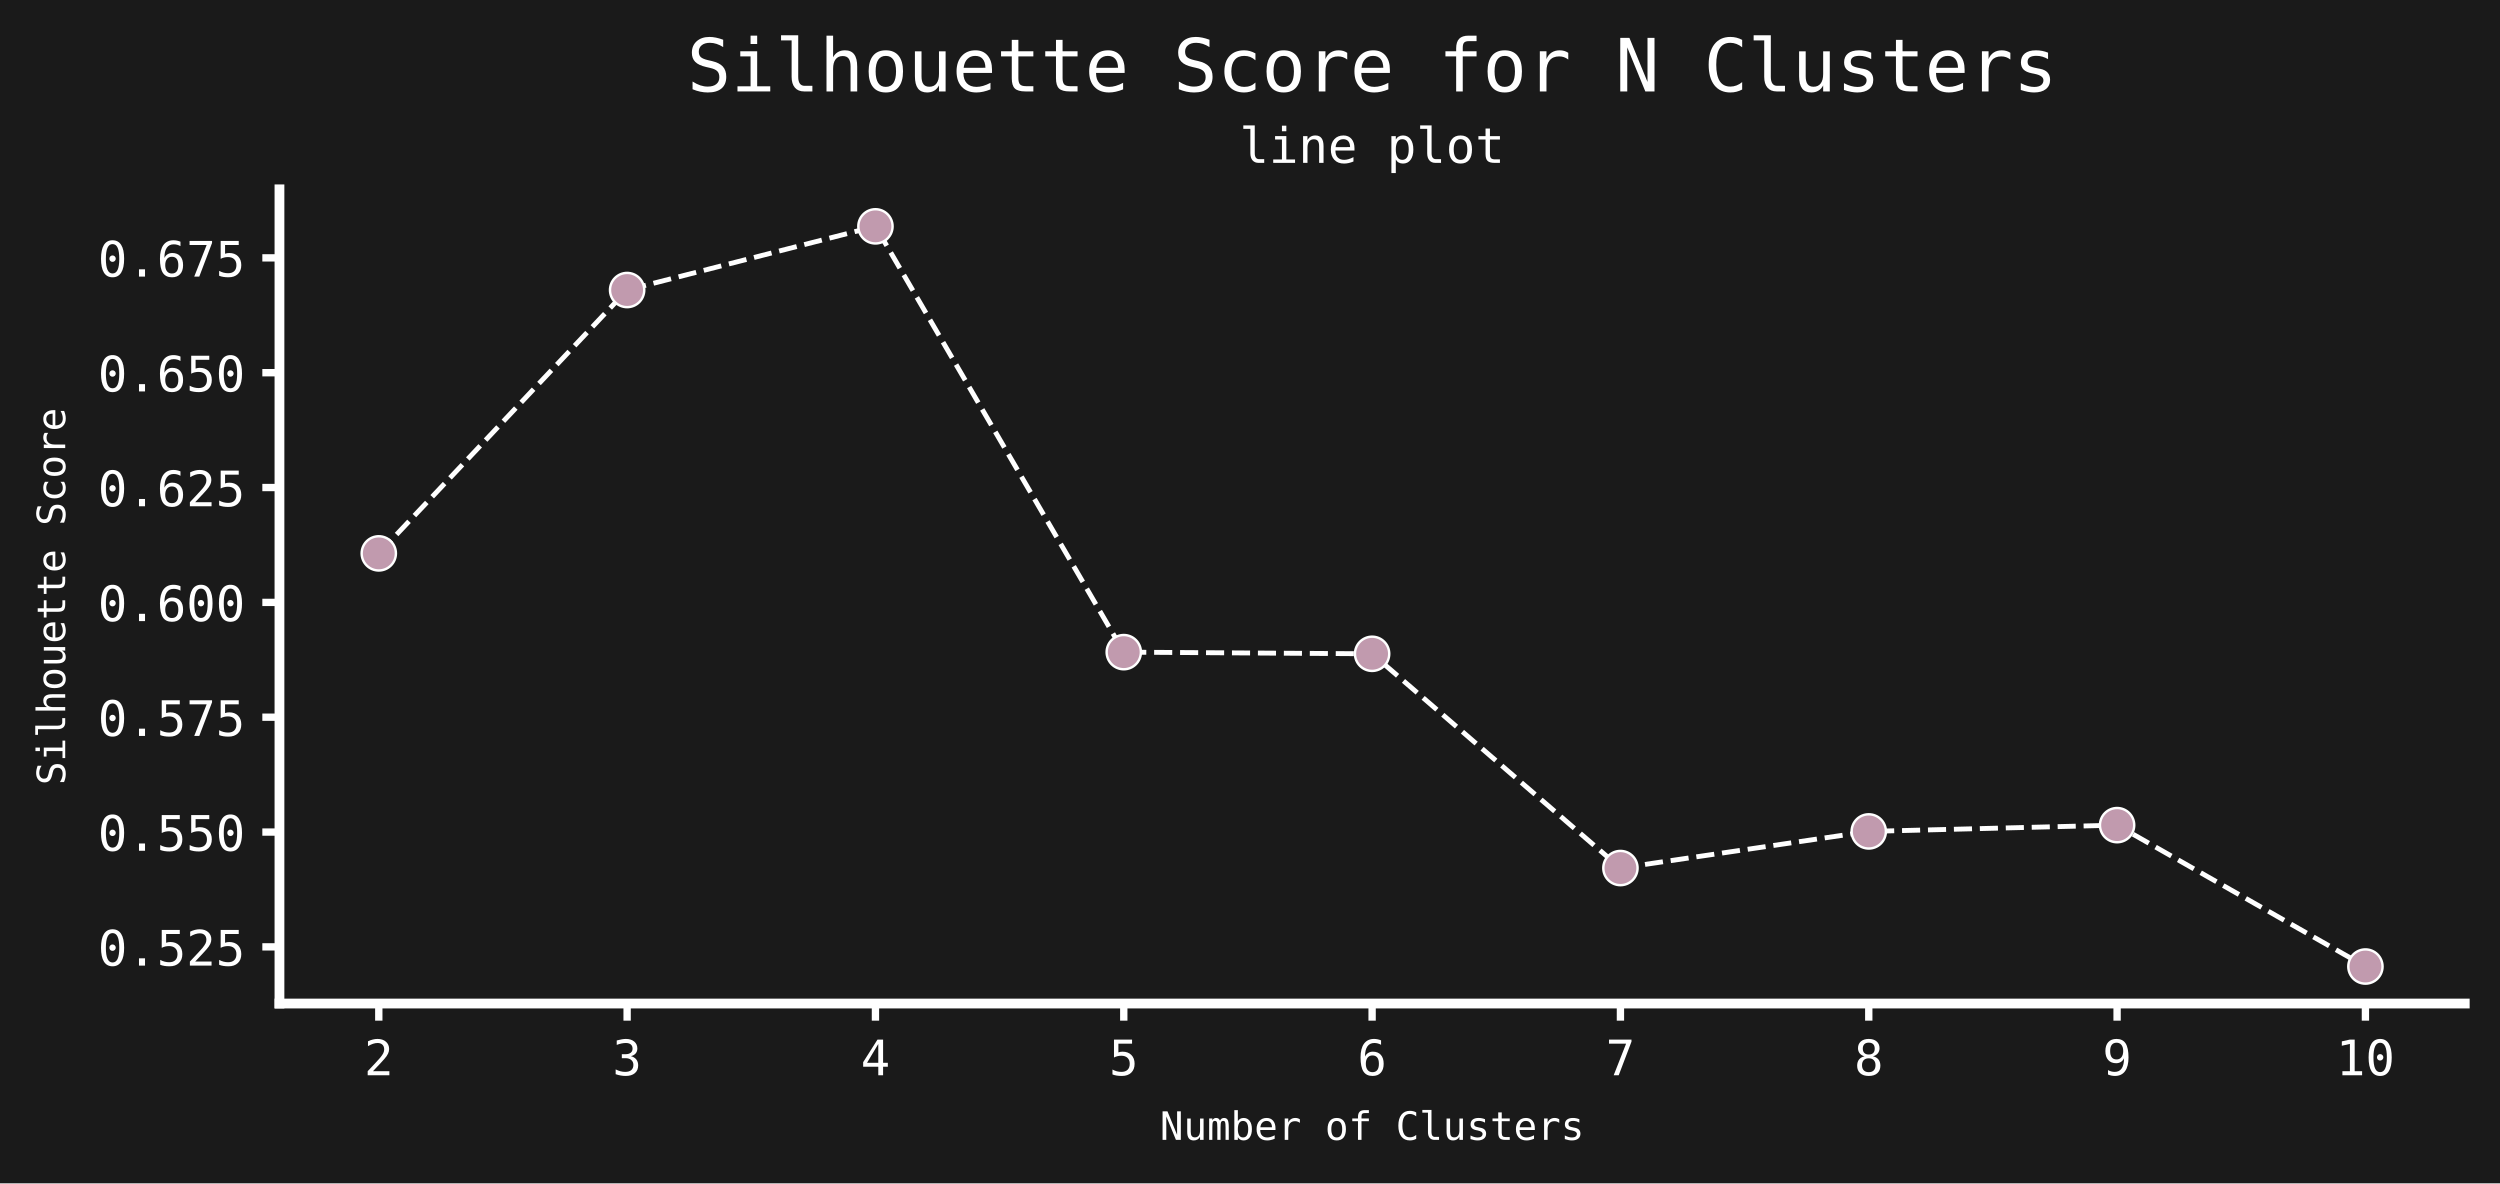
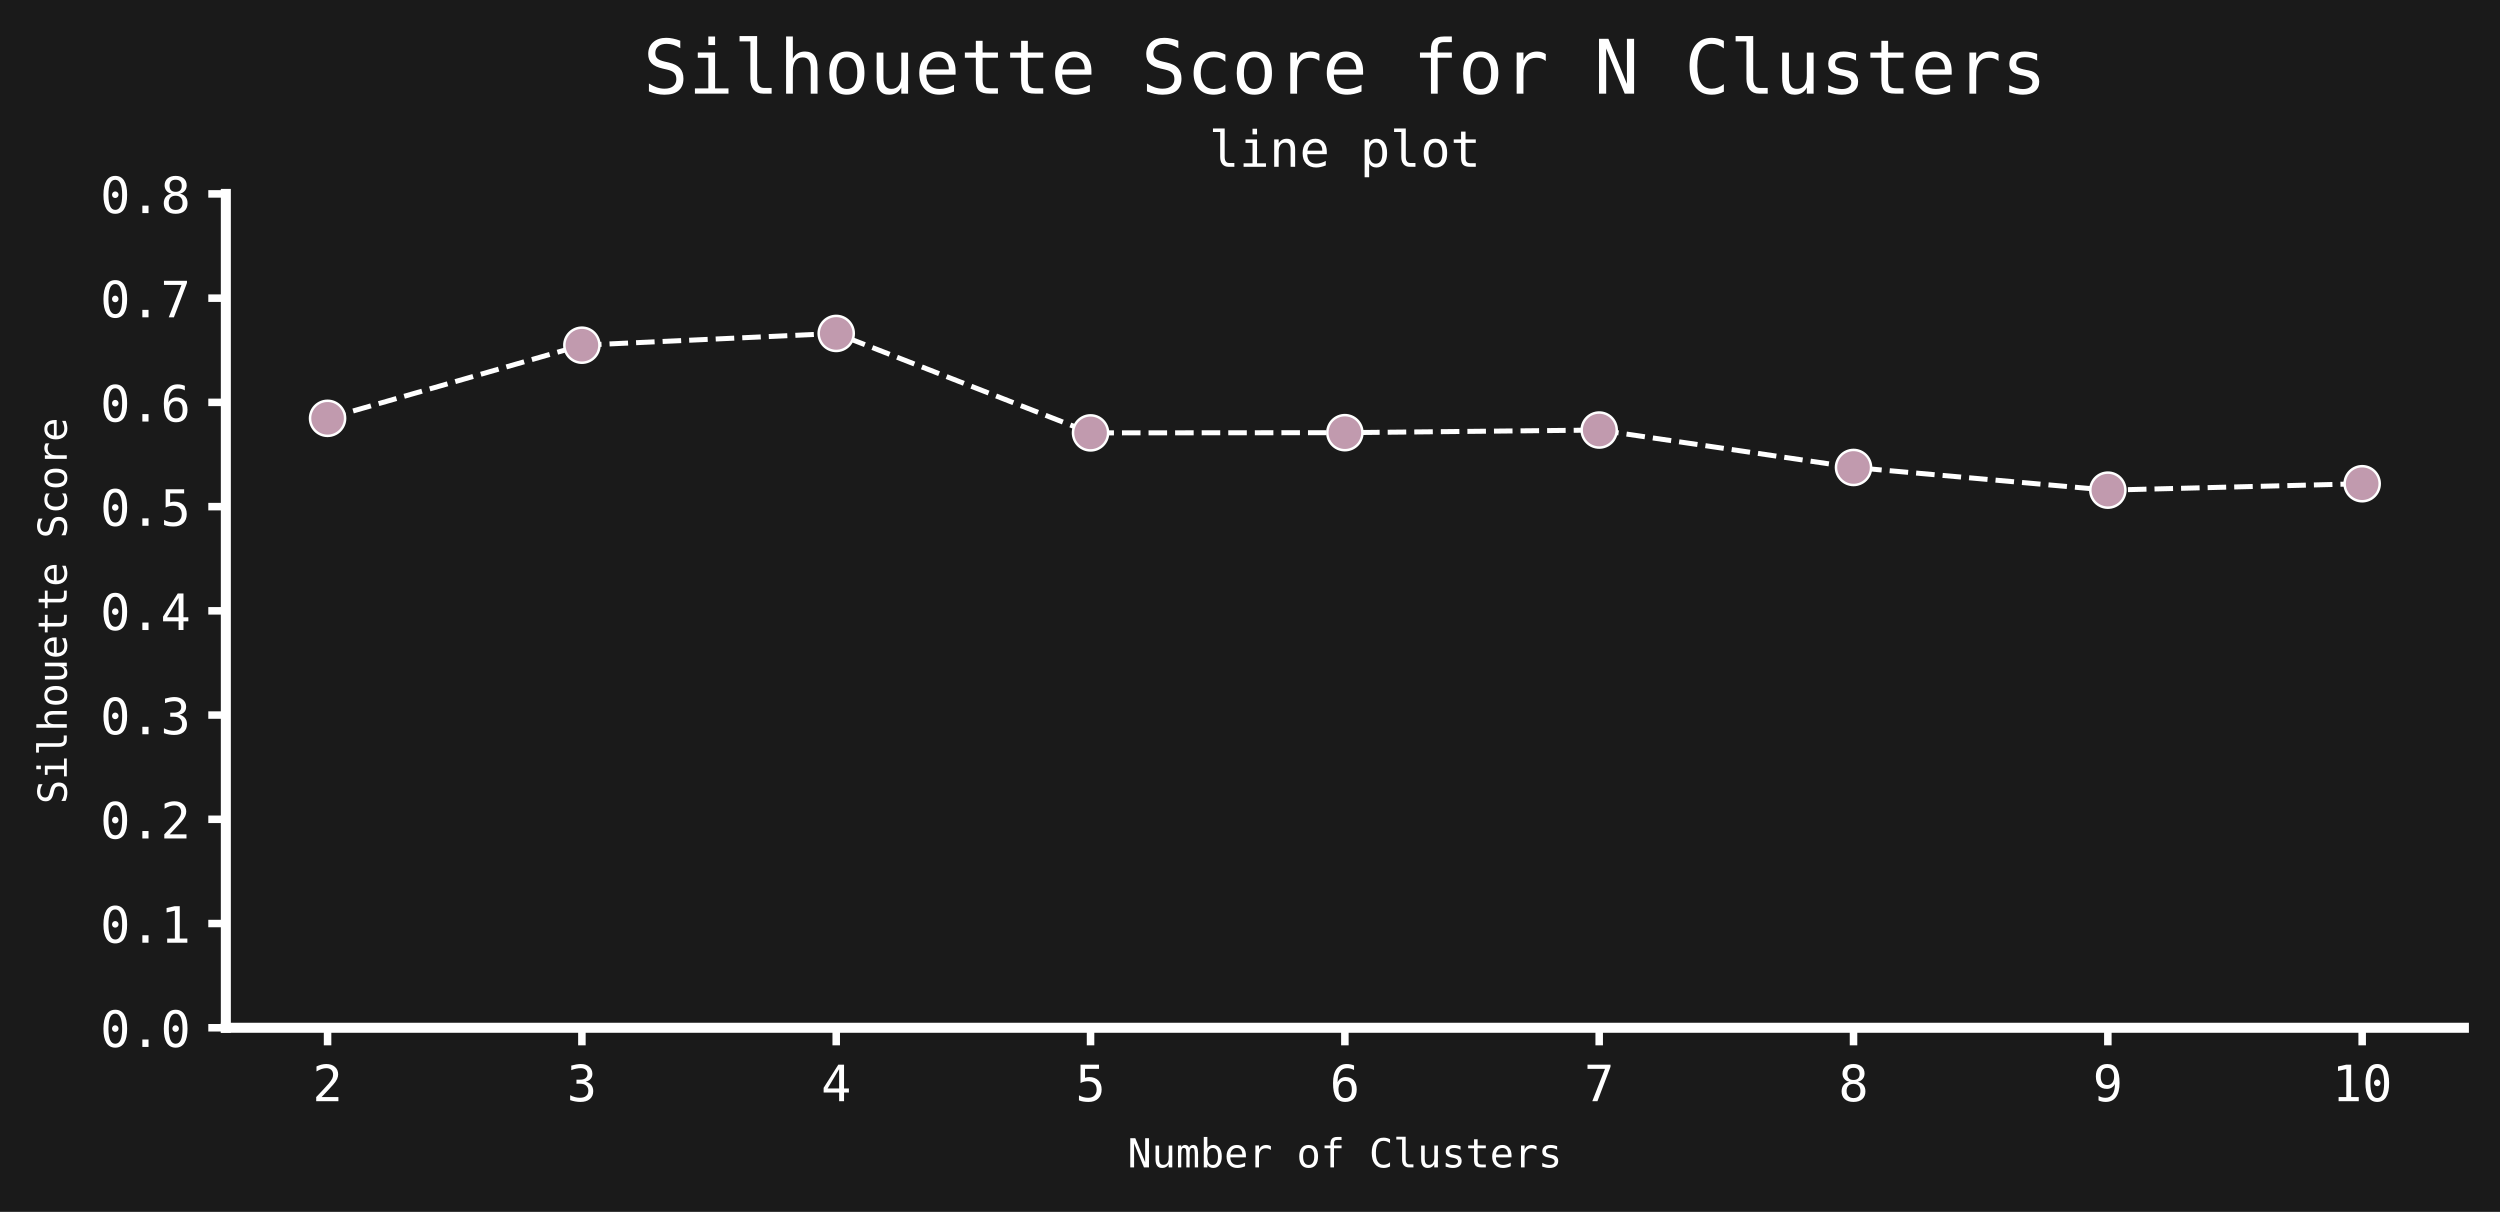
- <svg xmlns="http://www.w3.org/2000/svg" xmlns:xlink="http://www.w3.org/1999/xlink" width="510.687pt" height="241.714pt" viewBox="0 0 510.687 241.714" version="1.1">
+ <svg xmlns="http://www.w3.org/2000/svg" xmlns:xlink="http://www.w3.org/1999/xlink" width="498.646pt" height="241.714pt" viewBox="0 0 498.646 241.714" version="1.1">
  <defs>
    <style type="text/css">*{stroke-linejoin: round; stroke-linecap: butt}</style>
  </defs>
  <g id="figure_1">
    <g id="patch_1">
-       <path d="M 0 241.714  L 510.687 241.714  L 510.687 -0  L 0 -0  z " style="fill: #1a1a1a" />
+       <path d="M 0 241.714  L 498.646 241.714  L 498.646 -0  L 0 -0  z " style="fill: #1a1a1a" />
    </g>
    <g id="axes_1">
      <g id="patch_2">
-         <path d="M 57.087 204.997  L 503.487 204.997  L 503.487 38.677  L 57.087 38.677  z " style="fill: #1a1a1a" />
+         <path d="M 45.046 204.997  L 491.446 204.997  L 491.446 38.677  L 45.046 38.677  z " style="fill: #1a1a1a" />
      </g>
      <g id="matplotlib.axis_1">
        <g id="xtick_1">
          <g id="line2d_1">
            <defs>
-               <path id="md6dc59812d" d="M 0 0  L 0 3.5  " style="stroke: #ffffff; stroke-width: 1.5" />
+               <path id="m8be01d57b7" d="M 0 0  L 0 3.5  " style="stroke: #ffffff; stroke-width: 1.5" />
            </defs>
            <g>
-               <use xlink:href="#md6dc59812d" x="77.377" y="204.997" style="fill: #ffffff; stroke: #ffffff; stroke-width: 1.5" />
+               <use xlink:href="#m8be01d57b7" x="65.337" y="204.997" style="fill: #ffffff; stroke: #ffffff; stroke-width: 1.5" />
            </g>
          </g>
          <g id="text_1">
-             <g style="fill: #ffffff" transform="translate(74.36732 219.6489) scale(0.1 -0.1)">
+             <g style="fill: #ffffff" transform="translate(62.32669 219.6489) scale(0.1 -0.1)">
              <defs>
                <path id="DejaVuSansMono-32" d="M 1166 531  L 3309 531  L 3309 0  L 475 0  L 475 531  Q 1059 1147 1496 1619  Q 1934 2091 2100 2284  Q 2413 2666 2522 2902  Q 2631 3138 2631 3384  Q 2631 3775 2401 3997  Q 2172 4219 1772 4219  Q 1488 4219 1175 4116  Q 863 4013 513 3803  L 513 4441  Q 834 4594 1145 4672  Q 1456 4750 1759 4750  Q 2444 4750 2861 4386  Q 3278 4022 3278 3431  Q 3278 3131 3139 2831  Q 3000 2531 2688 2169  Q 2513 1966 2180 1606  Q 1847 1247 1166 531  z " transform="scale(0.015625)" />
              </defs>
              <use xlink:href="#DejaVuSansMono-32" />
            </g>
          </g>
        </g>
        <g id="xtick_2">
          <g id="line2d_2">
            <g>
-               <use xlink:href="#md6dc59812d" x="128.105" y="204.997" style="fill: #ffffff; stroke: #ffffff; stroke-width: 1.5" />
+               <use xlink:href="#m8be01d57b7" x="116.064" y="204.997" style="fill: #ffffff; stroke: #ffffff; stroke-width: 1.5" />
            </g>
          </g>
          <g id="text_2">
-             <g style="fill: #ffffff" transform="translate(125.0946 219.6489) scale(0.1 -0.1)">
+             <g style="fill: #ffffff" transform="translate(113.054 219.6489) scale(0.1 -0.1)">
              <defs>
                <path id="DejaVuSansMono-33" d="M 2425 2497  Q 2884 2375 3128 2064  Q 3372 1753 3372 1288  Q 3372 644 2939 276  Q 2506 -91 1741 -91  Q 1419 -91 1084 -31  Q 750 28 428 141  L 428 769  Q 747 603 1056 522  Q 1366 441 1672 441  Q 2191 441 2469 675  Q 2747 909 2747 1350  Q 2747 1756 2469 1995  Q 2191 2234 1716 2234  L 1234 2234  L 1234 2753  L 1716 2753  Q 2150 2753 2394 2943  Q 2638 3134 2638 3475  Q 2638 3834 2411 4026  Q 2184 4219 1766 4219  Q 1488 4219 1191 4156  Q 894 4094 569 3969  L 569 4550  Q 947 4650 1242 4700  Q 1538 4750 1766 4750  Q 2447 4750 2855 4408  Q 3263 4066 3263 3500  Q 3263 3116 3048 2859  Q 2834 2603 2425 2497  z " transform="scale(0.015625)" />
              </defs>
              <use xlink:href="#DejaVuSansMono-33" />
            </g>
          </g>
        </g>
        <g id="xtick_3">
          <g id="line2d_3">
            <g>
-               <use xlink:href="#md6dc59812d" x="178.832" y="204.997" style="fill: #ffffff; stroke: #ffffff; stroke-width: 1.5" />
+               <use xlink:href="#m8be01d57b7" x="166.791" y="204.997" style="fill: #ffffff; stroke: #ffffff; stroke-width: 1.5" />
            </g>
          </g>
          <g id="text_3">
-             <g style="fill: #ffffff" transform="translate(175.8219 219.6489) scale(0.1 -0.1)">
+             <g style="fill: #ffffff" transform="translate(163.7812 219.6489) scale(0.1 -0.1)">
              <defs>
                <path id="DejaVuSansMono-34" d="M 2297 4091  L 825 1625  L 2297 1625  L 2297 4091  z M 2194 4666  L 2925 4666  L 2925 1625  L 3547 1625  L 3547 1113  L 2925 1113  L 2925 0  L 2297 0  L 2297 1113  L 319 1113  L 319 1709  L 2194 4666  z " transform="scale(0.015625)" />
              </defs>
              <use xlink:href="#DejaVuSansMono-34" />
            </g>
          </g>
        </g>
        <g id="xtick_4">
          <g id="line2d_4">
            <g>
-               <use xlink:href="#md6dc59812d" x="229.559" y="204.997" style="fill: #ffffff; stroke: #ffffff; stroke-width: 1.5" />
+               <use xlink:href="#m8be01d57b7" x="217.519" y="204.997" style="fill: #ffffff; stroke: #ffffff; stroke-width: 1.5" />
            </g>
          </g>
          <g id="text_4">
-             <g style="fill: #ffffff" transform="translate(226.5491 219.6489) scale(0.1 -0.1)">
+             <g style="fill: #ffffff" transform="translate(214.5085 219.6489) scale(0.1 -0.1)">
              <defs>
                <path id="DejaVuSansMono-35" d="M 647 4666  L 3009 4666  L 3009 4134  L 1222 4134  L 1222 2988  Q 1356 3038 1492 3061  Q 1628 3084 1766 3084  Q 2491 3084 2916 2656  Q 3341 2228 3341 1497  Q 3341 759 2895 334  Q 2450 -91 1678 -91  Q 1306 -91 998 -41  Q 691 9 447 109  L 447 750  Q 734 594 1025 517  Q 1316 441 1619 441  Q 2141 441 2423 716  Q 2706 991 2706 1497  Q 2706 1997 2414 2275  Q 2122 2553 1600 2553  Q 1347 2553 1106 2495  Q 866 2438 647 2322  L 647 4666  z " transform="scale(0.015625)" />
              </defs>
              <use xlink:href="#DejaVuSansMono-35" />
            </g>
          </g>
        </g>
        <g id="xtick_5">
          <g id="line2d_5">
            <g>
-               <use xlink:href="#md6dc59812d" x="280.287" y="204.997" style="fill: #ffffff; stroke: #ffffff; stroke-width: 1.5" />
+               <use xlink:href="#m8be01d57b7" x="268.246" y="204.997" style="fill: #ffffff; stroke: #ffffff; stroke-width: 1.5" />
            </g>
          </g>
          <g id="text_5">
-             <g style="fill: #ffffff" transform="translate(277.2764 219.6489) scale(0.1 -0.1)">
+             <g style="fill: #ffffff" transform="translate(265.2358 219.6489) scale(0.1 -0.1)">
              <defs>
                <path id="DejaVuSansMono-36" d="M 3097 4563  L 3097 3981  Q 2900 4097 2678 4158  Q 2456 4219 2216 4219  Q 1616 4219 1306 3767  Q 997 3316 997 2438  Q 1147 2750 1412 2917  Q 1678 3084 2022 3084  Q 2697 3084 3067 2670  Q 3438 2256 3438 1497  Q 3438 741 3056 325  Q 2675 -91 1984 -91  Q 1172 -91 794 492  Q 416 1075 416 2328  Q 416 3509 870 4129  Q 1325 4750 2188 4750  Q 2419 4750 2650 4701  Q 2881 4653 3097 4563  z M 1972 2591  Q 1569 2591 1337 2300  Q 1106 2009 1106 1497  Q 1106 984 1337 693  Q 1569 403 1972 403  Q 2391 403 2603 679  Q 2816 956 2816 1497  Q 2816 2041 2603 2316  Q 2391 2591 1972 2591  z " transform="scale(0.015625)" />
              </defs>
              <use xlink:href="#DejaVuSansMono-36" />
            </g>
          </g>
        </g>
        <g id="xtick_6">
          <g id="line2d_6">
            <g>
-               <use xlink:href="#md6dc59812d" x="331.014" y="204.997" style="fill: #ffffff; stroke: #ffffff; stroke-width: 1.5" />
+               <use xlink:href="#m8be01d57b7" x="318.973" y="204.997" style="fill: #ffffff; stroke: #ffffff; stroke-width: 1.5" />
            </g>
          </g>
          <g id="text_6">
-             <g style="fill: #ffffff" transform="translate(328.0037 219.6489) scale(0.1 -0.1)">
+             <g style="fill: #ffffff" transform="translate(315.9631 219.6489) scale(0.1 -0.1)">
              <defs>
                <path id="DejaVuSansMono-37" d="M 434 4666  L 3372 4666  L 3372 4397  L 1703 0  L 1044 0  L 2669 4134  L 434 4134  L 434 4666  z " transform="scale(0.015625)" />
              </defs>
              <use xlink:href="#DejaVuSansMono-37" />
            </g>
          </g>
        </g>
        <g id="xtick_7">
          <g id="line2d_7">
            <g>
-               <use xlink:href="#md6dc59812d" x="381.741" y="204.997" style="fill: #ffffff; stroke: #ffffff; stroke-width: 1.5" />
+               <use xlink:href="#m8be01d57b7" x="369.7" y="204.997" style="fill: #ffffff; stroke: #ffffff; stroke-width: 1.5" />
            </g>
          </g>
          <g id="text_7">
-             <g style="fill: #ffffff" transform="translate(378.731 219.6489) scale(0.1 -0.1)">
+             <g style="fill: #ffffff" transform="translate(366.6903 219.6489) scale(0.1 -0.1)">
              <defs>
                <path id="DejaVuSansMono-38" d="M 1925 2216  Q 1503 2216 1273 1980  Q 1044 1744 1044 1313  Q 1044 881 1276 642  Q 1509 403 1925 403  Q 2350 403 2579 639  Q 2809 875 2809 1313  Q 2809 1741 2576 1978  Q 2344 2216 1925 2216  z M 1375 2478  Q 972 2581 745 2862  Q 519 3144 519 3541  Q 519 4097 897 4423  Q 1275 4750 1925 4750  Q 2578 4750 2956 4423  Q 3334 4097 3334 3541  Q 3334 3144 3107 2862  Q 2881 2581 2478 2478  Q 2947 2375 3195 2062  Q 3444 1750 3444 1253  Q 3444 622 3041 265  Q 2638 -91 1925 -91  Q 1213 -91 811 264  Q 409 619 409 1247  Q 409 1747 657 2061  Q 906 2375 1375 2478  z M 1147 3481  Q 1147 3106 1347 2909  Q 1547 2713 1925 2713  Q 2306 2713 2506 2909  Q 2706 3106 2706 3481  Q 2706 3863 2507 4063  Q 2309 4263 1925 4263  Q 1547 4263 1347 4061  Q 1147 3859 1147 3481  z " transform="scale(0.015625)" />
              </defs>
              <use xlink:href="#DejaVuSansMono-38" />
            </g>
          </g>
        </g>
        <g id="xtick_8">
          <g id="line2d_8">
            <g>
-               <use xlink:href="#md6dc59812d" x="432.468" y="204.997" style="fill: #ffffff; stroke: #ffffff; stroke-width: 1.5" />
+               <use xlink:href="#m8be01d57b7" x="420.428" y="204.997" style="fill: #ffffff; stroke: #ffffff; stroke-width: 1.5" />
            </g>
          </g>
          <g id="text_8">
-             <g style="fill: #ffffff" transform="translate(429.4582 219.6489) scale(0.1 -0.1)">
+             <g style="fill: #ffffff" transform="translate(417.4176 219.6489) scale(0.1 -0.1)">
              <defs>
                <path id="DejaVuSansMono-39" d="M 1863 2069  Q 2266 2069 2495 2359  Q 2725 2650 2725 3163  Q 2725 3675 2495 3965  Q 2266 4256 1863 4256  Q 1444 4256 1231 3979  Q 1019 3703 1019 3163  Q 1019 2619 1230 2344  Q 1441 2069 1863 2069  z M 738 97  L 738 678  Q 934 563 1156 502  Q 1378 441 1619 441  Q 2219 441 2526 892  Q 2834 1344 2834 2222  Q 2688 1909 2422 1742  Q 2156 1575 1813 1575  Q 1138 1575 767 1990  Q 397 2406 397 3169  Q 397 3922 776 4336  Q 1156 4750 1850 4750  Q 2663 4750 3041 4165  Q 3419 3581 3419 2328  Q 3419 1150 2964 529  Q 2509 -91 1644 -91  Q 1416 -91 1184 -42  Q 953 6 738 97  z " transform="scale(0.015625)" />
              </defs>
              <use xlink:href="#DejaVuSansMono-39" />
            </g>
          </g>
        </g>
        <g id="xtick_9">
          <g id="line2d_9">
            <g>
-               <use xlink:href="#md6dc59812d" x="483.196" y="204.997" style="fill: #ffffff; stroke: #ffffff; stroke-width: 1.5" />
+               <use xlink:href="#m8be01d57b7" x="471.155" y="204.997" style="fill: #ffffff; stroke: #ffffff; stroke-width: 1.5" />
            </g>
          </g>
          <g id="text_9">
-             <g style="fill: #ffffff" transform="translate(477.1753 219.6489) scale(0.1 -0.1)">
+             <g style="fill: #ffffff" transform="translate(465.1347 219.6489) scale(0.1 -0.1)">
              <defs>
                <path id="DejaVuSansMono-31" d="M 844 531  L 1825 531  L 1825 4097  L 769 3859  L 769 4434  L 1819 4666  L 2450 4666  L 2450 531  L 3419 531  L 3419 0  L 844 0  L 844 531  z " transform="scale(0.015625)" />
                <path id="DejaVuSansMono-30" d="M 1509 2344  Q 1509 2516 1629 2641  Q 1750 2766 1919 2766  Q 2094 2766 2219 2641  Q 2344 2516 2344 2344  Q 2344 2169 2220 2047  Q 2097 1925 1919 1925  Q 1744 1925 1626 2044  Q 1509 2163 1509 2344  z M 1925 4250  Q 1484 4250 1267 3775  Q 1050 3300 1050 2328  Q 1050 1359 1267 884  Q 1484 409 1925 409  Q 2369 409 2586 884  Q 2803 1359 2803 2328  Q 2803 3300 2586 3775  Q 2369 4250 1925 4250  z M 1925 4750  Q 2672 4750 3055 4137  Q 3438 3525 3438 2328  Q 3438 1134 3055 521  Q 2672 -91 1925 -91  Q 1178 -91 797 521  Q 416 1134 416 2328  Q 416 3525 797 4137  Q 1178 4750 1925 4750  z " transform="scale(0.015625)" />
              </defs>
              <use xlink:href="#DejaVuSansMono-31" />
              <use xlink:href="#DejaVuSansMono-30" x="60.205" />
            </g>
          </g>
        </g>
        <g id="text_10">
-           <g style="fill: #ffffff" transform="translate(236.9403 232.8498) scale(0.08 -0.08)">
+           <g style="fill: #ffffff" transform="translate(224.8997 232.8498) scale(0.08 -0.08)">
            <defs>
              <path id="DejaVuSansMono-4e" d="M 434 4666  L 1234 4666  L 2809 825  L 2809 4666  L 3419 4666  L 3419 0  L 2619 0  L 1044 3841  L 1044 0  L 434 0  L 434 4666  z " transform="scale(0.015625)" />
              <path id="DejaVuSansMono-75" d="M 609 1325  L 609 3494  L 1184 3494  L 1184 1325  Q 1184 853 1351 631  Q 1519 409 1869 409  Q 2275 409 2490 695  Q 2706 981 2706 1516  L 2706 3494  L 3284 3494  L 3284 0  L 2706 0  L 2706 525  Q 2553 222 2289 65  Q 2025 -91 1672 -91  Q 1134 -91 871 261  Q 609 613 609 1325  z " transform="scale(0.015625)" />
              <path id="DejaVuSansMono-6d" d="M 2113 3144  Q 2219 3369 2383 3476  Q 2547 3584 2778 3584  Q 3200 3584 3373 3257  Q 3547 2931 3547 2028  L 3547 0  L 3022 0  L 3022 2003  Q 3022 2744 2939 2923  Q 2856 3103 2638 3103  Q 2388 3103 2295 2911  Q 2203 2719 2203 2003  L 2203 0  L 1678 0  L 1678 2003  Q 1678 2753 1589 2928  Q 1500 3103 1269 3103  Q 1041 3103 952 2911  Q 863 2719 863 2003  L 863 0  L 341 0  L 341 3500  L 863 3500  L 863 3200  Q 966 3388 1120 3486  Q 1275 3584 1472 3584  Q 1709 3584 1867 3475  Q 2025 3366 2113 3144  z " transform="scale(0.015625)" />
              <path id="DejaVuSansMono-62" d="M 2869 1747  Q 2869 2416 2656 2756  Q 2444 3097 2028 3097  Q 1609 3097 1393 2755  Q 1178 2413 1178 1747  Q 1178 1084 1393 740  Q 1609 397 2028 397  Q 2444 397 2656 737  Q 2869 1078 2869 1747  z M 1178 3053  Q 1316 3309 1558 3446  Q 1800 3584 2119 3584  Q 2750 3584 3112 3098  Q 3475 2613 3475 1759  Q 3475 894 3111 401  Q 2747 -91 2113 -91  Q 1800 -91 1561 45  Q 1322 181 1178 441  L 1178 0  L 603 0  L 603 4863  L 1178 4863  L 1178 3053  z " transform="scale(0.015625)" />
              <path id="DejaVuSansMono-65" d="M 3475 1894  L 3475 1613  L 984 1613  L 984 1594  Q 984 1022 1282 709  Q 1581 397 2125 397  Q 2400 397 2700 484  Q 3000 572 3341 750  L 3341 178  Q 3013 44 2708 -23  Q 2403 -91 2119 -91  Q 1303 -91 843 398  Q 384 888 384 1747  Q 384 2584 834 3084  Q 1284 3584 2034 3584  Q 2703 3584 3089 3131  Q 3475 2678 3475 1894  z M 2900 2063  Q 2888 2569 2661 2833  Q 2434 3097 2009 3097  Q 1594 3097 1325 2822  Q 1056 2547 1006 2059  L 2900 2063  z " transform="scale(0.015625)" />
              <path id="DejaVuSansMono-72" d="M 3609 2778  Q 3425 2922 3234 2987  Q 3044 3053 2816 3053  Q 2278 3053 1993 2715  Q 1709 2378 1709 1741  L 1709 0  L 1131 0  L 1131 3500  L 1709 3500  L 1709 2816  Q 1853 3188 2151 3386  Q 2450 3584 2859 3584  Q 3072 3584 3256 3531  Q 3441 3478 3609 3366  L 3609 2778  z " transform="scale(0.015625)" />
              <path id="DejaVuSansMono-20" transform="scale(0.015625)" />
              <path id="DejaVuSansMono-6f" d="M 1925 3097  Q 1488 3097 1263 2756  Q 1038 2416 1038 1747  Q 1038 1081 1263 739  Q 1488 397 1925 397  Q 2366 397 2591 739  Q 2816 1081 2816 1747  Q 2816 2416 2591 2756  Q 2366 3097 1925 3097  z M 1925 3584  Q 2653 3584 3039 3112  Q 3425 2641 3425 1747  Q 3425 850 3040 379  Q 2656 -91 1925 -91  Q 1197 -91 812 379  Q 428 850 428 1747  Q 428 2641 812 3112  Q 1197 3584 1925 3584  z " transform="scale(0.015625)" />
              <path id="DejaVuSansMono-66" d="M 3322 4863  L 3322 4384  L 2669 4384  Q 2359 4384 2239 4257  Q 2119 4131 2119 3809  L 2119 3500  L 3322 3500  L 3322 3053  L 2119 3053  L 2119 0  L 1544 0  L 1544 3053  L 609 3053  L 609 3500  L 1544 3500  L 1544 3744  Q 1544 4319 1808 4591  Q 2072 4863 2631 4863  L 3322 4863  z " transform="scale(0.015625)" />
              <path id="DejaVuSansMono-43" d="M 3353 166  Q 3113 38 2859 -26  Q 2606 -91 2322 -91  Q 1425 -91 929 543  Q 434 1178 434 2328  Q 434 3472 932 4111  Q 1431 4750 2322 4750  Q 2606 4750 2859 4686  Q 3113 4622 3353 4494  L 3353 3847  Q 3122 4038 2856 4138  Q 2591 4238 2322 4238  Q 1706 4238 1400 3763  Q 1094 3288 1094 2328  Q 1094 1372 1400 897  Q 1706 422 2322 422  Q 2597 422 2861 522  Q 3125 622 3353 813  L 3353 166  z " transform="scale(0.015625)" />
              <path id="DejaVuSansMono-6c" d="M 1997 1269  Q 1997 881 2139 684  Q 2281 488 2559 488  L 3231 488  L 3231 0  L 2503 0  Q 1988 0 1705 331  Q 1422 663 1422 1269  L 1422 4447  L 500 4447  L 500 4897  L 1997 4897  L 1997 1269  z " transform="scale(0.015625)" />
              <path id="DejaVuSansMono-73" d="M 3041 3378  L 3041 2816  Q 2794 2959 2544 3031  Q 2294 3103 2034 3103  Q 1644 3103 1451 2976  Q 1259 2850 1259 2591  Q 1259 2356 1403 2240  Q 1547 2125 2119 2016  L 2350 1972  Q 2778 1891 2998 1647  Q 3219 1403 3219 1013  Q 3219 494 2850 201  Q 2481 -91 1825 -91  Q 1566 -91 1281 -36  Q 997 19 666 128  L 666 722  Q 988 556 1281 473  Q 1575 391 1838 391  Q 2219 391 2428 545  Q 2638 700 2638 978  Q 2638 1378 1872 1531  L 1847 1538  L 1631 1581  Q 1134 1678 906 1908  Q 678 2138 678 2534  Q 678 3038 1018 3311  Q 1359 3584 1991 3584  Q 2272 3584 2531 3532  Q 2791 3481 3041 3378  z " transform="scale(0.015625)" />
              <path id="DejaVuSansMono-74" d="M 1919 4494  L 1919 3500  L 3225 3500  L 3225 3053  L 1919 3053  L 1919 1153  Q 1919 766 2066 612  Q 2213 459 2578 459  L 3225 459  L 3225 0  L 2522 0  Q 1875 0 1609 259  Q 1344 519 1344 1153  L 1344 3053  L 409 3053  L 409 3500  L 1344 3500  L 1344 4494  L 1919 4494  z " transform="scale(0.015625)" />
            </defs>
            <use xlink:href="#DejaVuSansMono-4e" />
            <use xlink:href="#DejaVuSansMono-75" x="60.205" />
            <use xlink:href="#DejaVuSansMono-6d" x="120.41" />
            <use xlink:href="#DejaVuSansMono-62" x="180.615" />
            <use xlink:href="#DejaVuSansMono-65" x="240.82" />
            <use xlink:href="#DejaVuSansMono-72" x="301.025" />
            <use xlink:href="#DejaVuSansMono-20" x="361.23" />
            <use xlink:href="#DejaVuSansMono-6f" x="421.436" />
            <use xlink:href="#DejaVuSansMono-66" x="481.641" />
            <use xlink:href="#DejaVuSansMono-20" x="541.846" />
            <use xlink:href="#DejaVuSansMono-43" x="602.051" />
            <use xlink:href="#DejaVuSansMono-6c" x="662.256" />
            <use xlink:href="#DejaVuSansMono-75" x="722.461" />
            <use xlink:href="#DejaVuSansMono-73" x="782.666" />
            <use xlink:href="#DejaVuSansMono-74" x="842.871" />
            <use xlink:href="#DejaVuSansMono-65" x="903.076" />
            <use xlink:href="#DejaVuSansMono-72" x="963.281" />
            <use xlink:href="#DejaVuSansMono-73" x="1023.486" />
          </g>
        </g>
      </g>
      <g id="matplotlib.axis_2">
        <g id="ytick_1">
          <g id="line2d_10">
            <defs>
-               <path id="m72b2d11db5" d="M 0 0  L -3.5 0  " style="stroke: #ffffff; stroke-width: 1.5" />
+               <path id="m05ec96db64" d="M 0 0  L -3.5 0  " style="stroke: #ffffff; stroke-width: 1.5" />
            </defs>
            <g>
-               <use xlink:href="#m72b2d11db5" x="57.087" y="193.424" style="fill: #ffffff; stroke: #ffffff; stroke-width: 1.5" />
+               <use xlink:href="#m05ec96db64" x="45.046" y="204.997" style="fill: #ffffff; stroke: #ffffff; stroke-width: 1.5" />
            </g>
          </g>
          <g id="text_11">
-             <g style="fill: #ffffff" transform="translate(19.985 197.2493) scale(0.1 -0.1)">
+             <g style="fill: #ffffff" transform="translate(19.985 208.8231) scale(0.1 -0.1)">
              <defs>
                <path id="DejaVuSansMono-2e" d="M 1528 953  L 2316 953  L 2316 0  L 1528 0  L 1528 953  z " transform="scale(0.015625)" />
              </defs>
              <use xlink:href="#DejaVuSansMono-30" />
              <use xlink:href="#DejaVuSansMono-2e" x="60.205" />
-               <use xlink:href="#DejaVuSansMono-35" x="120.41" />
-               <use xlink:href="#DejaVuSansMono-32" x="180.615" />
-               <use xlink:href="#DejaVuSansMono-35" x="240.82" />
+               <use xlink:href="#DejaVuSansMono-30" x="120.41" />
            </g>
          </g>
        </g>
        <g id="ytick_2">
          <g id="line2d_11">
            <g>
-               <use xlink:href="#m72b2d11db5" x="57.087" y="169.966" style="fill: #ffffff; stroke: #ffffff; stroke-width: 1.5" />
+               <use xlink:href="#m05ec96db64" x="45.046" y="184.207" style="fill: #ffffff; stroke: #ffffff; stroke-width: 1.5" />
            </g>
          </g>
          <g id="text_12">
-             <g style="fill: #ffffff" transform="translate(19.985 173.7914) scale(0.1 -0.1)">
-               <use xlink:href="#DejaVuSansMono-30" />
-               <use xlink:href="#DejaVuSansMono-2e" x="60.205" />
-               <use xlink:href="#DejaVuSansMono-35" x="120.41" />
-               <use xlink:href="#DejaVuSansMono-35" x="180.615" />
-               <use xlink:href="#DejaVuSansMono-30" x="240.82" />
+             <g style="fill: #ffffff" transform="translate(19.985 188.0331) scale(0.1 -0.1)">
+               <use xlink:href="#DejaVuSansMono-30" />
+               <use xlink:href="#DejaVuSansMono-2e" x="60.205" />
+               <use xlink:href="#DejaVuSansMono-31" x="120.41" />
            </g>
          </g>
        </g>
        <g id="ytick_3">
          <g id="line2d_12">
            <g>
-               <use xlink:href="#m72b2d11db5" x="57.087" y="146.508" style="fill: #ffffff; stroke: #ffffff; stroke-width: 1.5" />
+               <use xlink:href="#m05ec96db64" x="45.046" y="163.417" style="fill: #ffffff; stroke: #ffffff; stroke-width: 1.5" />
            </g>
          </g>
          <g id="text_13">
-             <g style="fill: #ffffff" transform="translate(19.985 150.3334) scale(0.1 -0.1)">
-               <use xlink:href="#DejaVuSansMono-30" />
-               <use xlink:href="#DejaVuSansMono-2e" x="60.205" />
-               <use xlink:href="#DejaVuSansMono-35" x="120.41" />
-               <use xlink:href="#DejaVuSansMono-37" x="180.615" />
-               <use xlink:href="#DejaVuSansMono-35" x="240.82" />
+             <g style="fill: #ffffff" transform="translate(19.985 167.2431) scale(0.1 -0.1)">
+               <use xlink:href="#DejaVuSansMono-30" />
+               <use xlink:href="#DejaVuSansMono-2e" x="60.205" />
+               <use xlink:href="#DejaVuSansMono-32" x="120.41" />
            </g>
          </g>
        </g>
        <g id="ytick_4">
          <g id="line2d_13">
            <g>
-               <use xlink:href="#m72b2d11db5" x="57.087" y="123.05" style="fill: #ffffff; stroke: #ffffff; stroke-width: 1.5" />
+               <use xlink:href="#m05ec96db64" x="45.046" y="142.627" style="fill: #ffffff; stroke: #ffffff; stroke-width: 1.5" />
            </g>
          </g>
          <g id="text_14">
-             <g style="fill: #ffffff" transform="translate(19.985 126.8754) scale(0.1 -0.1)">
-               <use xlink:href="#DejaVuSansMono-30" />
-               <use xlink:href="#DejaVuSansMono-2e" x="60.205" />
-               <use xlink:href="#DejaVuSansMono-36" x="120.41" />
-               <use xlink:href="#DejaVuSansMono-30" x="180.615" />
-               <use xlink:href="#DejaVuSansMono-30" x="240.82" />
+             <g style="fill: #ffffff" transform="translate(19.985 146.4531) scale(0.1 -0.1)">
+               <use xlink:href="#DejaVuSansMono-30" />
+               <use xlink:href="#DejaVuSansMono-2e" x="60.205" />
+               <use xlink:href="#DejaVuSansMono-33" x="120.41" />
            </g>
          </g>
        </g>
        <g id="ytick_5">
          <g id="line2d_14">
            <g>
-               <use xlink:href="#m72b2d11db5" x="57.087" y="99.592" style="fill: #ffffff; stroke: #ffffff; stroke-width: 1.5" />
+               <use xlink:href="#m05ec96db64" x="45.046" y="121.837" style="fill: #ffffff; stroke: #ffffff; stroke-width: 1.5" />
            </g>
          </g>
          <g id="text_15">
-             <g style="fill: #ffffff" transform="translate(19.985 103.4174) scale(0.1 -0.1)">
-               <use xlink:href="#DejaVuSansMono-30" />
-               <use xlink:href="#DejaVuSansMono-2e" x="60.205" />
-               <use xlink:href="#DejaVuSansMono-36" x="120.41" />
-               <use xlink:href="#DejaVuSansMono-32" x="180.615" />
-               <use xlink:href="#DejaVuSansMono-35" x="240.82" />
+             <g style="fill: #ffffff" transform="translate(19.985 125.6631) scale(0.1 -0.1)">
+               <use xlink:href="#DejaVuSansMono-30" />
+               <use xlink:href="#DejaVuSansMono-2e" x="60.205" />
+               <use xlink:href="#DejaVuSansMono-34" x="120.41" />
            </g>
          </g>
        </g>
        <g id="ytick_6">
          <g id="line2d_15">
            <g>
-               <use xlink:href="#m72b2d11db5" x="57.087" y="76.134" style="fill: #ffffff; stroke: #ffffff; stroke-width: 1.5" />
+               <use xlink:href="#m05ec96db64" x="45.046" y="101.047" style="fill: #ffffff; stroke: #ffffff; stroke-width: 1.5" />
            </g>
          </g>
          <g id="text_16">
-             <g style="fill: #ffffff" transform="translate(19.985 79.95948) scale(0.1 -0.1)">
-               <use xlink:href="#DejaVuSansMono-30" />
-               <use xlink:href="#DejaVuSansMono-2e" x="60.205" />
-               <use xlink:href="#DejaVuSansMono-36" x="120.41" />
-               <use xlink:href="#DejaVuSansMono-35" x="180.615" />
-               <use xlink:href="#DejaVuSansMono-30" x="240.82" />
+             <g style="fill: #ffffff" transform="translate(19.985 104.8731) scale(0.1 -0.1)">
+               <use xlink:href="#DejaVuSansMono-30" />
+               <use xlink:href="#DejaVuSansMono-2e" x="60.205" />
+               <use xlink:href="#DejaVuSansMono-35" x="120.41" />
            </g>
          </g>
        </g>
        <g id="ytick_7">
          <g id="line2d_16">
            <g>
-               <use xlink:href="#m72b2d11db5" x="57.087" y="52.676" style="fill: #ffffff; stroke: #ffffff; stroke-width: 1.5" />
+               <use xlink:href="#m05ec96db64" x="45.046" y="80.257" style="fill: #ffffff; stroke: #ffffff; stroke-width: 1.5" />
            </g>
          </g>
          <g id="text_17">
-             <g style="fill: #ffffff" transform="translate(19.985 56.5015) scale(0.1 -0.1)">
+             <g style="fill: #ffffff" transform="translate(19.985 84.08312) scale(0.1 -0.1)">
              <use xlink:href="#DejaVuSansMono-30" />
              <use xlink:href="#DejaVuSansMono-2e" x="60.205" />
              <use xlink:href="#DejaVuSansMono-36" x="120.41" />
-               <use xlink:href="#DejaVuSansMono-37" x="180.615" />
-               <use xlink:href="#DejaVuSansMono-35" x="240.82" />
-             </g>
-           </g>
-         </g>
-         <g id="text_18">
+             </g>
+           </g>
+         </g>
+         <g id="ytick_8">
+           <g id="line2d_17">
+             <g>
+               <use xlink:href="#m05ec96db64" x="45.046" y="59.467" style="fill: #ffffff; stroke: #ffffff; stroke-width: 1.5" />
+             </g>
+           </g>
+           <g id="text_18">
+             <g style="fill: #ffffff" transform="translate(19.985 63.29313) scale(0.1 -0.1)">
+               <use xlink:href="#DejaVuSansMono-30" />
+               <use xlink:href="#DejaVuSansMono-2e" x="60.205" />
+               <use xlink:href="#DejaVuSansMono-37" x="120.41" />
+             </g>
+           </g>
+         </g>
+         <g id="ytick_9">
+           <g id="line2d_18">
+             <g>
+               <use xlink:href="#m05ec96db64" x="45.046" y="38.677" style="fill: #ffffff; stroke: #ffffff; stroke-width: 1.5" />
+             </g>
+           </g>
+           <g id="text_19">
+             <g style="fill: #ffffff" transform="translate(19.985 42.50312) scale(0.1 -0.1)">
+               <use xlink:href="#DejaVuSansMono-30" />
+               <use xlink:href="#DejaVuSansMono-2e" x="60.205" />
+               <use xlink:href="#DejaVuSansMono-38" x="120.41" />
+             </g>
+           </g>
+         </g>
+         <g id="text_20">
          <g style="fill: #ffffff" transform="translate(13.32125 160.3673) rotate(-90) scale(0.08 -0.08)">
            <defs>
              <path id="DejaVuSansMono-53" d="M 3163 4506  L 3163 3866  Q 2875 4050 2586 4144  Q 2297 4238 2003 4238  Q 1556 4238 1297 4030  Q 1038 3822 1038 3469  Q 1038 3159 1208 2996  Q 1378 2834 1844 2725  L 2175 2650  Q 2831 2497 3131 2169  Q 3431 1841 3431 1275  Q 3431 609 3018 259  Q 2606 -91 1819 -91  Q 1491 -91 1159 -20  Q 828 50 494 191  L 494 863  Q 853 634 1173 528  Q 1494 422 1819 422  Q 2297 422 2562 636  Q 2828 850 2828 1234  Q 2828 1584 2645 1768  Q 2463 1953 2009 2053  L 1672 2131  Q 1022 2278 728 2575  Q 434 2872 434 3372  Q 434 3997 854 4373  Q 1275 4750 1972 4750  Q 2241 4750 2537 4689  Q 2834 4628 3163 4506  z " transform="scale(0.015625)" />
              <path id="DejaVuSansMono-69" d="M 800 3500  L 2272 3500  L 2272 447  L 3413 447  L 3413 0  L 556 0  L 556 447  L 1697 447  L 1697 3053  L 800 3053  L 800 3500  z M 1697 4863  L 2272 4863  L 2272 4134  L 1697 4134  L 1697 4863  z " transform="scale(0.015625)" />
              <path id="DejaVuSansMono-68" d="M 3284 2169  L 3284 0  L 2706 0  L 2706 2169  Q 2706 2641 2540 2862  Q 2375 3084 2022 3084  Q 1619 3084 1401 2798  Q 1184 2513 1184 1978  L 1184 0  L 609 0  L 609 4863  L 1184 4863  L 1184 2975  Q 1338 3275 1600 3429  Q 1863 3584 2222 3584  Q 2756 3584 3020 3232  Q 3284 2881 3284 2169  z " transform="scale(0.015625)" />
              <path id="DejaVuSansMono-63" d="M 3316 178  Q 3084 44 2839 -23  Q 2594 -91 2338 -91  Q 1525 -91 1067 396  Q 609 884 609 1747  Q 609 2609 1067 3096  Q 1525 3584 2338 3584  Q 2591 3584 2831 3518  Q 3072 3453 3316 3316  L 3316 2713  Q 3088 2916 2858 3006  Q 2628 3097 2338 3097  Q 1797 3097 1506 2747  Q 1216 2397 1216 1747  Q 1216 1100 1508 748  Q 1800 397 2338 397  Q 2638 397 2875 489  Q 3113 581 3316 775  L 3316 178  z " transform="scale(0.015625)" />
            </defs>
            <use xlink:href="#DejaVuSansMono-53" />
            <use xlink:href="#DejaVuSansMono-69" x="60.205" />
            <use xlink:href="#DejaVuSansMono-6c" x="120.41" />
            <use xlink:href="#DejaVuSansMono-68" x="180.615" />
            <use xlink:href="#DejaVuSansMono-6f" x="240.82" />
            <use xlink:href="#DejaVuSansMono-75" x="301.025" />
            <use xlink:href="#DejaVuSansMono-65" x="361.23" />
            <use xlink:href="#DejaVuSansMono-74" x="421.436" />
            <use xlink:href="#DejaVuSansMono-74" x="481.641" />
            <use xlink:href="#DejaVuSansMono-65" x="541.846" />
            <use xlink:href="#DejaVuSansMono-20" x="602.051" />
            <use xlink:href="#DejaVuSansMono-53" x="662.256" />
            <use xlink:href="#DejaVuSansMono-63" x="722.461" />
            <use xlink:href="#DejaVuSansMono-6f" x="782.666" />
            <use xlink:href="#DejaVuSansMono-72" x="842.871" />
            <use xlink:href="#DejaVuSansMono-65" x="903.076" />
          </g>
        </g>
      </g>
-       <g id="line2d_17">
-         <path d="M 77.377 113.041  L 128.105 59.247  L 178.832 46.237  L 229.559 133.217  L 280.287 133.555  L 331.014 177.32  L 381.741 169.837  L 432.468 168.553  L 483.196 197.437  " clip-path="url(#pf096a6f7e6)" style="fill: none; stroke-dasharray: 3.7,1.6; stroke-dashoffset: 0; stroke: #ffffff" />
+       <g id="line2d_19">
+         <path d="M 65.337 83.439  L 116.064 68.852  L 166.791 66.507  L 217.519 86.343  L 268.246 86.3  L 318.973 85.776  L 369.7 93.241  L 420.428 97.764  L 471.155 96.483  " clip-path="url(#p2976cb3d68)" style="fill: none; stroke-dasharray: 3.7,1.6; stroke-dashoffset: 0; stroke: #ffffff" />
        <defs>
-           <path id="mf6a6719bd1" d="M 0 3.5  C 0.928 3.5 1.819 3.131 2.475 2.475  C 3.131 1.819 3.5 0.928 3.5 0  C 3.5 -0.928 3.131 -1.819 2.475 -2.475  C 1.819 -3.131 0.928 -3.5 0 -3.5  C -0.928 -3.5 -1.819 -3.131 -2.475 -2.475  C -3.131 -1.819 -3.5 -0.928 -3.5 0  C -3.5 0.928 -3.131 1.819 -2.475 2.475  C -1.819 3.131 -0.928 3.5 0 3.5  z " style="stroke: #ffffff; stroke-width: 0.5" />
+           <path id="m6a8a8aed53" d="M 0 3.5  C 0.928 3.5 1.819 3.131 2.475 2.475  C 3.131 1.819 3.5 0.928 3.5 0  C 3.5 -0.928 3.131 -1.819 2.475 -2.475  C 1.819 -3.131 0.928 -3.5 0 -3.5  C -0.928 -3.5 -1.819 -3.131 -2.475 -2.475  C -3.131 -1.819 -3.5 -0.928 -3.5 0  C -3.5 0.928 -3.131 1.819 -2.475 2.475  C -1.819 3.131 -0.928 3.5 0 3.5  z " style="stroke: #ffffff; stroke-width: 0.5" />
        </defs>
-         <g clip-path="url(#pf096a6f7e6)">
-           <use xlink:href="#mf6a6719bd1" x="77.377" y="113.041" style="fill: #c19aae; stroke: #ffffff; stroke-width: 0.5" />
-           <use xlink:href="#mf6a6719bd1" x="128.105" y="59.247" style="fill: #c19aae; stroke: #ffffff; stroke-width: 0.5" />
-           <use xlink:href="#mf6a6719bd1" x="178.832" y="46.237" style="fill: #c19aae; stroke: #ffffff; stroke-width: 0.5" />
-           <use xlink:href="#mf6a6719bd1" x="229.559" y="133.217" style="fill: #c19aae; stroke: #ffffff; stroke-width: 0.5" />
-           <use xlink:href="#mf6a6719bd1" x="280.287" y="133.555" style="fill: #c19aae; stroke: #ffffff; stroke-width: 0.5" />
-           <use xlink:href="#mf6a6719bd1" x="331.014" y="177.32" style="fill: #c19aae; stroke: #ffffff; stroke-width: 0.5" />
-           <use xlink:href="#mf6a6719bd1" x="381.741" y="169.837" style="fill: #c19aae; stroke: #ffffff; stroke-width: 0.5" />
-           <use xlink:href="#mf6a6719bd1" x="432.468" y="168.553" style="fill: #c19aae; stroke: #ffffff; stroke-width: 0.5" />
-           <use xlink:href="#mf6a6719bd1" x="483.196" y="197.437" style="fill: #c19aae; stroke: #ffffff; stroke-width: 0.5" />
+         <g clip-path="url(#p2976cb3d68)">
+           <use xlink:href="#m6a8a8aed53" x="65.337" y="83.439" style="fill: #c19aae; stroke: #ffffff; stroke-width: 0.5" />
+           <use xlink:href="#m6a8a8aed53" x="116.064" y="68.852" style="fill: #c19aae; stroke: #ffffff; stroke-width: 0.5" />
+           <use xlink:href="#m6a8a8aed53" x="166.791" y="66.507" style="fill: #c19aae; stroke: #ffffff; stroke-width: 0.5" />
+           <use xlink:href="#m6a8a8aed53" x="217.519" y="86.343" style="fill: #c19aae; stroke: #ffffff; stroke-width: 0.5" />
+           <use xlink:href="#m6a8a8aed53" x="268.246" y="86.3" style="fill: #c19aae; stroke: #ffffff; stroke-width: 0.5" />
+           <use xlink:href="#m6a8a8aed53" x="318.973" y="85.776" style="fill: #c19aae; stroke: #ffffff; stroke-width: 0.5" />
+           <use xlink:href="#m6a8a8aed53" x="369.7" y="93.241" style="fill: #c19aae; stroke: #ffffff; stroke-width: 0.5" />
+           <use xlink:href="#m6a8a8aed53" x="420.428" y="97.764" style="fill: #c19aae; stroke: #ffffff; stroke-width: 0.5" />
+           <use xlink:href="#m6a8a8aed53" x="471.155" y="96.483" style="fill: #c19aae; stroke: #ffffff; stroke-width: 0.5" />
        </g>
      </g>
      <g id="patch_3">
-         <path d="M 57.087 204.997  L 57.087 38.677  " style="fill: none; stroke: #ffffff; stroke-width: 2; stroke-linejoin: miter; stroke-linecap: square" />
+         <path d="M 45.046 204.997  L 45.046 38.677  " style="fill: none; stroke: #ffffff; stroke-width: 2; stroke-linejoin: miter; stroke-linecap: square" />
      </g>
      <g id="patch_4">
-         <path d="M 57.087 204.997  L 503.487 204.997  " style="fill: none; stroke: #ffffff; stroke-width: 2; stroke-linejoin: miter; stroke-linecap: square" />
-       </g>
-       <g id="text_19">
-         <g style="fill: #ffffff" transform="translate(253.1952 33.27126) scale(0.1 -0.1)">
+         <path d="M 45.046 204.997  L 491.446 204.997  " style="fill: none; stroke: #ffffff; stroke-width: 2; stroke-linejoin: miter; stroke-linecap: square" />
+       </g>
+       <g id="text_21">
+         <g style="fill: #ffffff" transform="translate(241.1545 33.27126) scale(0.1 -0.1)">
          <defs>
            <path id="DejaVuSansMono-6e" d="M 3284 2169  L 3284 0  L 2706 0  L 2706 2169  Q 2706 2641 2540 2862  Q 2375 3084 2022 3084  Q 1619 3084 1401 2798  Q 1184 2513 1184 1978  L 1184 0  L 609 0  L 609 3500  L 1184 3500  L 1184 2975  Q 1338 3275 1600 3429  Q 1863 3584 2222 3584  Q 2756 3584 3020 3232  Q 3284 2881 3284 2169  z " transform="scale(0.015625)" />
            <path id="DejaVuSansMono-70" d="M 1172 441  L 1172 -1331  L 594 -1331  L 594 3500  L 1172 3500  L 1172 3053  Q 1316 3313 1555 3448  Q 1794 3584 2106 3584  Q 2741 3584 3102 3093  Q 3463 2603 3463 1734  Q 3463 881 3100 395  Q 2738 -91 2106 -91  Q 1788 -91 1548 45  Q 1309 181 1172 441  z M 2859 1747  Q 2859 2416 2648 2756  Q 2438 3097 2022 3097  Q 1603 3097 1387 2755  Q 1172 2413 1172 1747  Q 1172 1084 1387 740  Q 1603 397 2022 397  Q 2438 397 2648 737  Q 2859 1078 2859 1747  z " transform="scale(0.015625)" />
          </defs>
          <use xlink:href="#DejaVuSansMono-6c" />
          <use xlink:href="#DejaVuSansMono-69" x="60.205" />
          <use xlink:href="#DejaVuSansMono-6e" x="120.41" />
          <use xlink:href="#DejaVuSansMono-65" x="180.615" />
          <use xlink:href="#DejaVuSansMono-20" x="240.82" />
          <use xlink:href="#DejaVuSansMono-70" x="301.025" />
          <use xlink:href="#DejaVuSansMono-6c" x="361.23" />
          <use xlink:href="#DejaVuSansMono-6f" x="421.436" />
          <use xlink:href="#DejaVuSansMono-74" x="481.641" />
        </g>
      </g>
-       <g id="text_20">
-         <g style="fill: #ffffff" transform="translate(140.3143 18.67734) scale(0.15 -0.15)">
+       <g id="text_22">
+         <g style="fill: #ffffff" transform="translate(128.2737 18.67734) scale(0.15 -0.15)">
          <use xlink:href="#DejaVuSansMono-53" />
          <use xlink:href="#DejaVuSansMono-69" x="60.205" />
          <use xlink:href="#DejaVuSansMono-6c" x="120.41" />
          <use xlink:href="#DejaVuSansMono-68" x="180.615" />
          <use xlink:href="#DejaVuSansMono-6f" x="240.82" />
          <use xlink:href="#DejaVuSansMono-75" x="301.025" />
          <use xlink:href="#DejaVuSansMono-65" x="361.23" />
          <use xlink:href="#DejaVuSansMono-74" x="421.436" />
          <use xlink:href="#DejaVuSansMono-74" x="481.641" />
          <use xlink:href="#DejaVuSansMono-65" x="541.846" />
          <use xlink:href="#DejaVuSansMono-20" x="602.051" />
          <use xlink:href="#DejaVuSansMono-53" x="662.256" />
          <use xlink:href="#DejaVuSansMono-63" x="722.461" />
          <use xlink:href="#DejaVuSansMono-6f" x="782.666" />
          <use xlink:href="#DejaVuSansMono-72" x="842.871" />
          <use xlink:href="#DejaVuSansMono-65" x="903.076" />
          <use xlink:href="#DejaVuSansMono-20" x="963.281" />
          <use xlink:href="#DejaVuSansMono-66" x="1023.486" />
          <use xlink:href="#DejaVuSansMono-6f" x="1083.691" />
          <use xlink:href="#DejaVuSansMono-72" x="1143.896" />
          <use xlink:href="#DejaVuSansMono-20" x="1204.102" />
          <use xlink:href="#DejaVuSansMono-4e" x="1264.307" />
          <use xlink:href="#DejaVuSansMono-20" x="1324.512" />
          <use xlink:href="#DejaVuSansMono-43" x="1384.717" />
          <use xlink:href="#DejaVuSansMono-6c" x="1444.922" />
          <use xlink:href="#DejaVuSansMono-75" x="1505.127" />
          <use xlink:href="#DejaVuSansMono-73" x="1565.332" />
          <use xlink:href="#DejaVuSansMono-74" x="1625.537" />
          <use xlink:href="#DejaVuSansMono-65" x="1685.742" />
          <use xlink:href="#DejaVuSansMono-72" x="1745.947" />
          <use xlink:href="#DejaVuSansMono-73" x="1806.152" />
        </g>
      </g>
    </g>
  </g>
  <defs>
-     <clipPath id="pf096a6f7e6">
-       <rect x="57.087" y="38.677" width="446.4" height="166.32" />
+     <clipPath id="p2976cb3d68">
+       <rect x="45.046" y="38.677" width="446.4" height="166.32" />
    </clipPath>
  </defs>
</svg>
